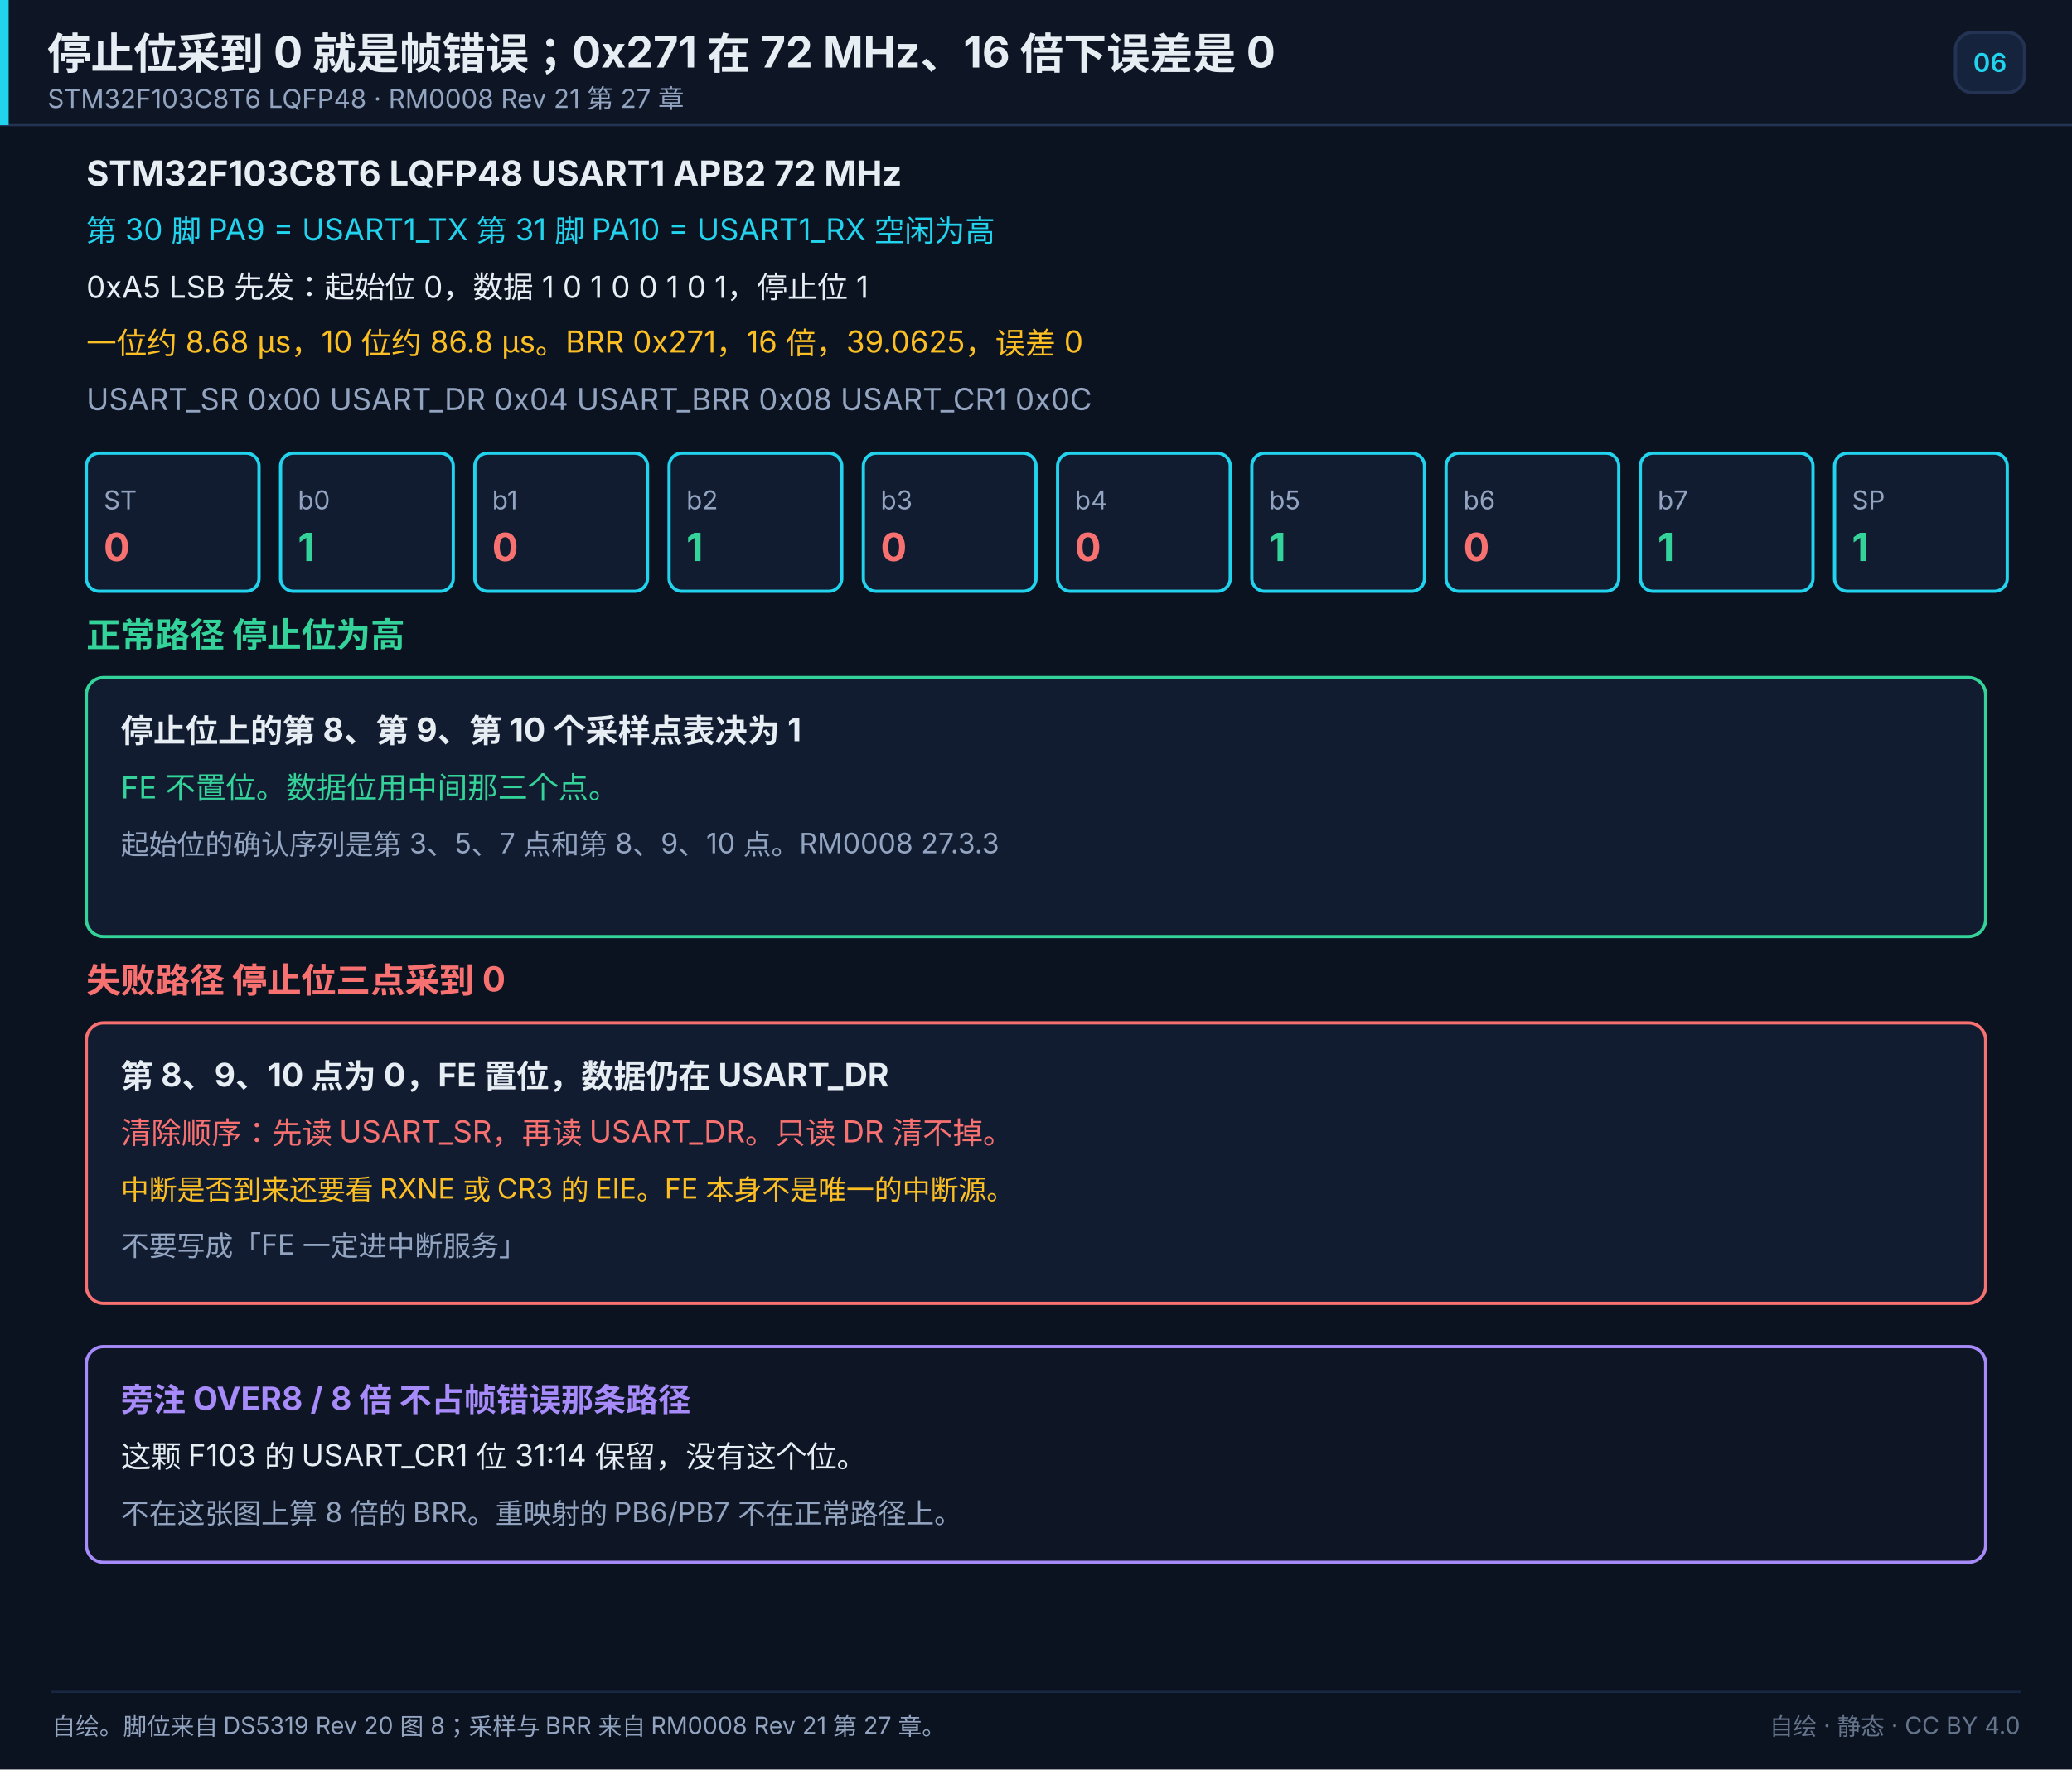
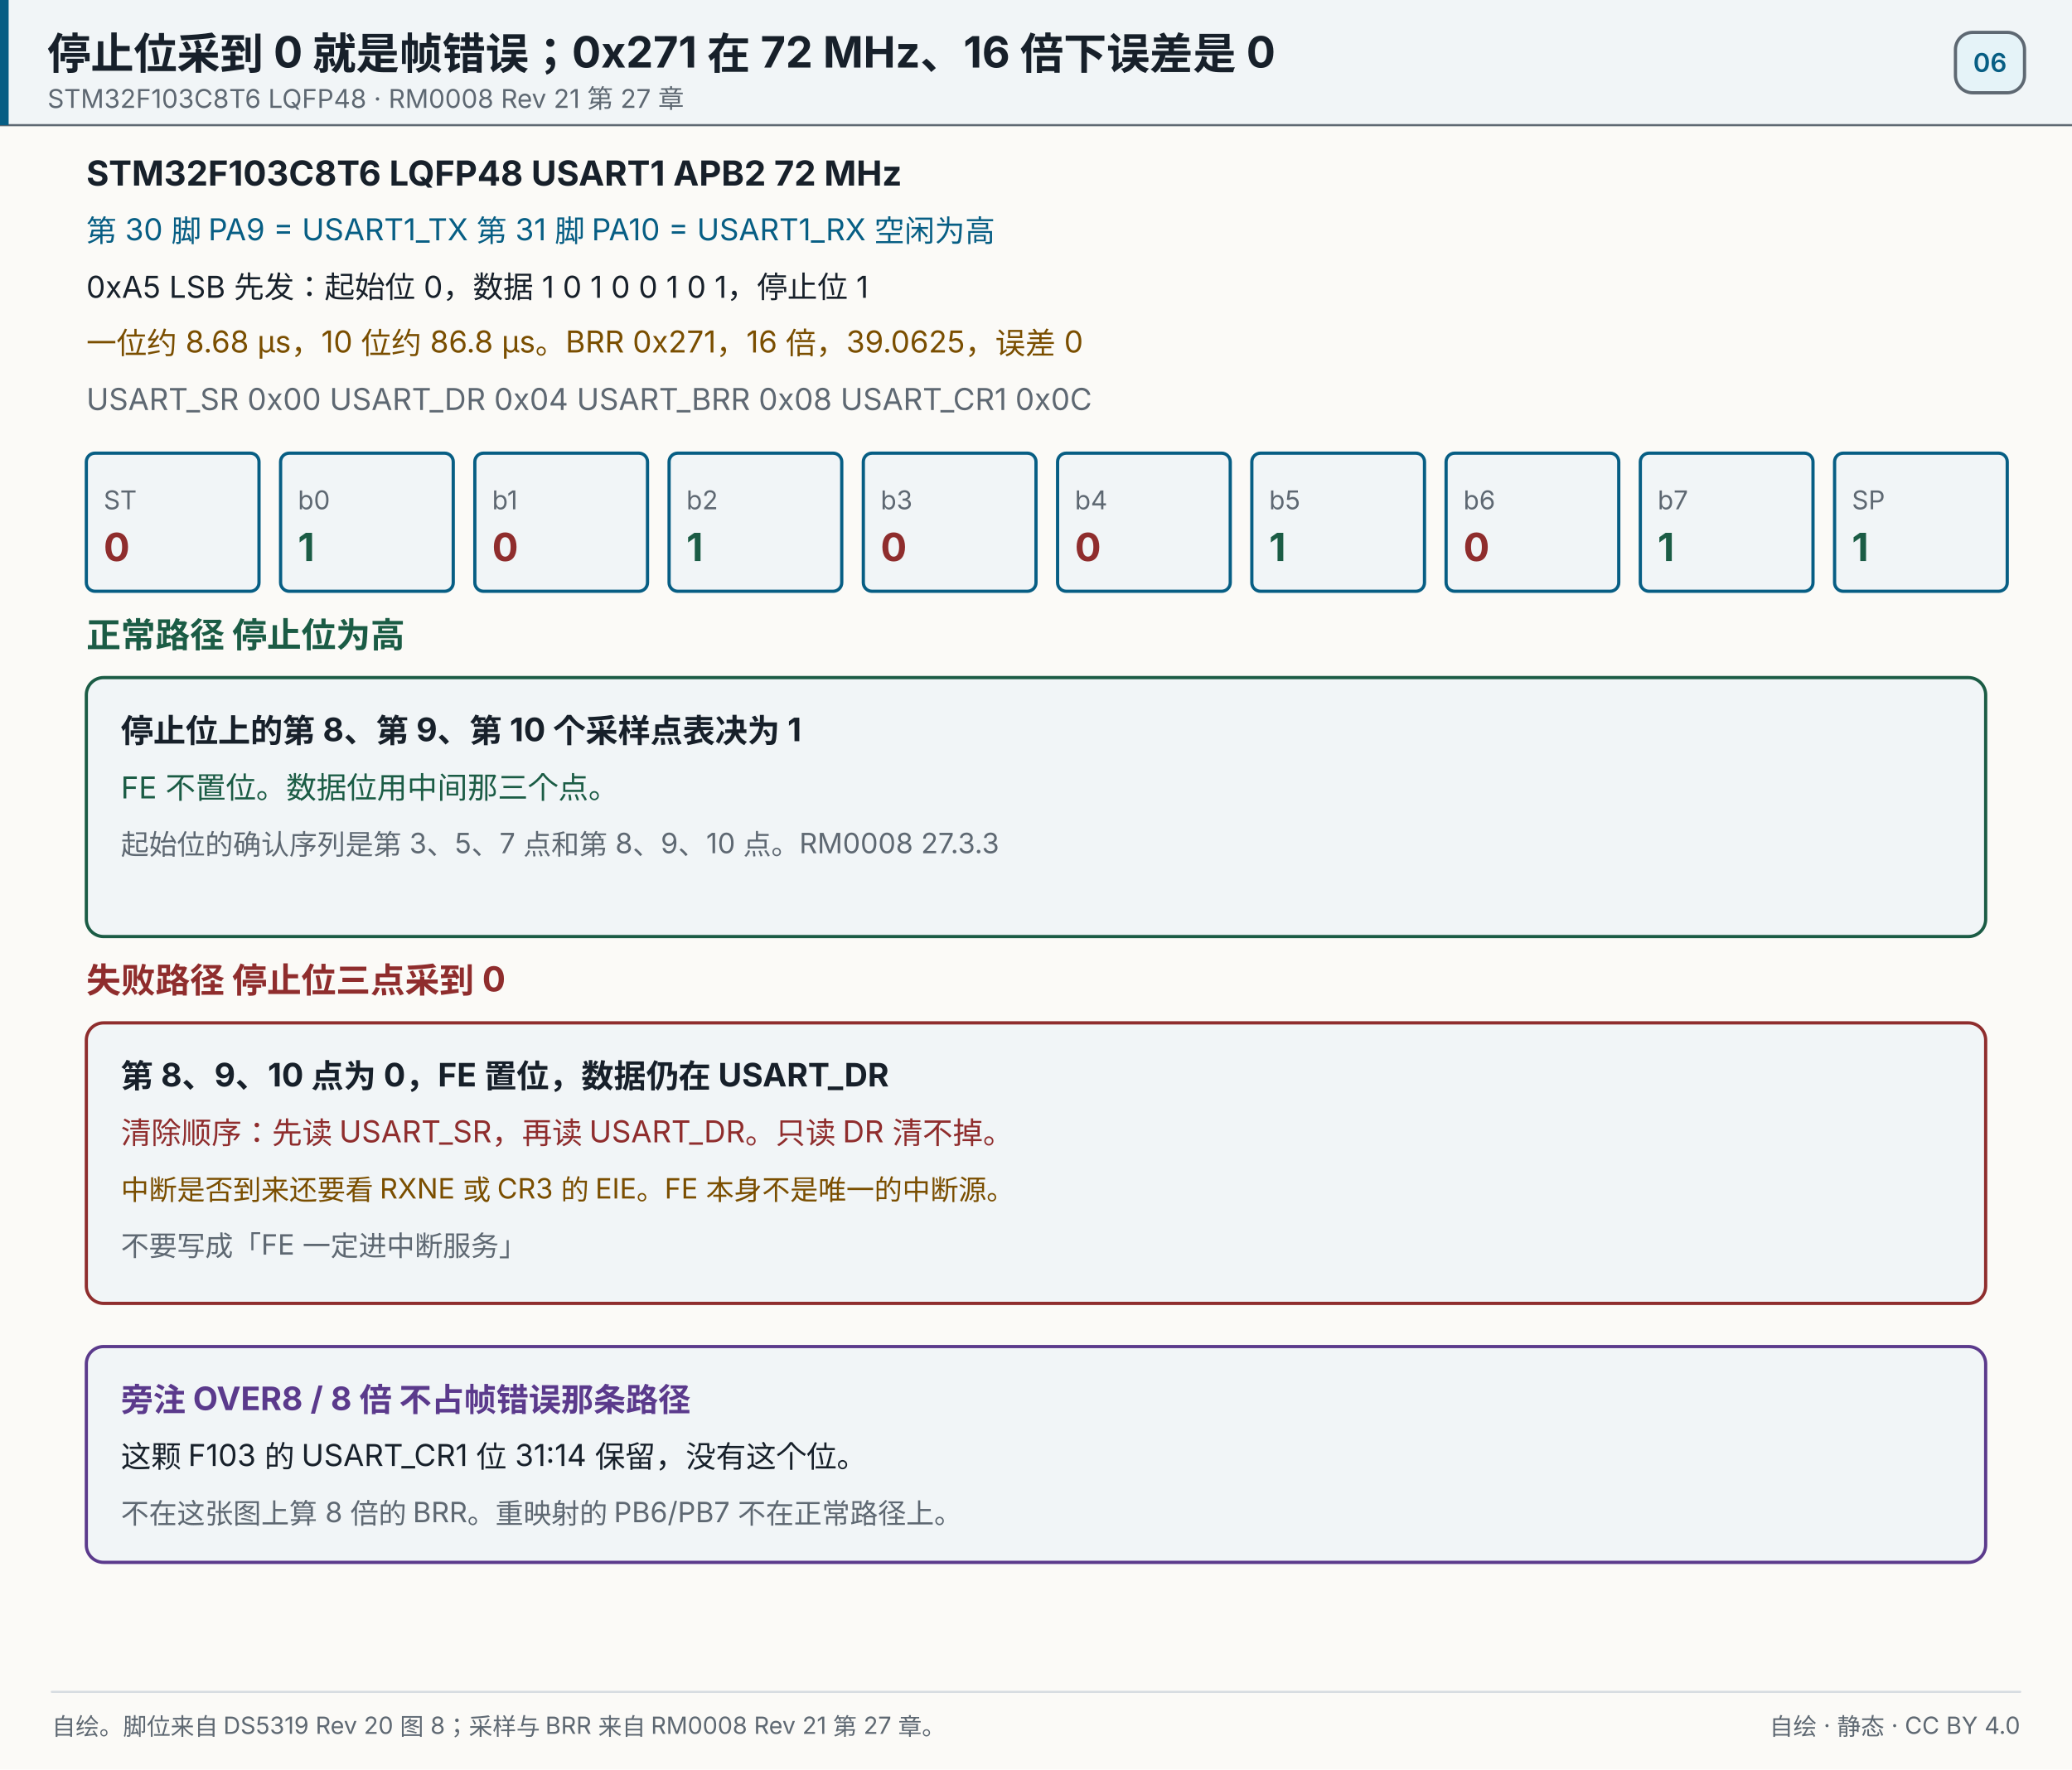
<svg xmlns="http://www.w3.org/2000/svg" width="960" height="820" viewBox="0 0 960 820" role="img" aria-label="停止位采到 0 就是帧错误；0x271 在 72 MHz、16 倍下误差是 0">
-   <rect x="0" y="0" width="960" height="820" fill="#0b1220" />
-   <rect x="0" y="0" width="960" height="58" fill="#0e1626" opacity="1" />
-   <line x1="0" y1="58" x2="960" y2="58" stroke="#243354" stroke-width="1" stroke-linecap="round" opacity="1" />
-   <rect x="0" y="0" width="4" height="58" fill="#22d3ee" opacity="1" />
-   <text x="22" y="32" font-size="20" fill="#e6edf3" text-anchor="start" opacity="1" font-family="'PingFang SC','Hiragino Sans GB','Microsoft YaHei',system-ui,-apple-system,'Segoe UI',sans-serif" font-weight="700">停止位采到 0 就是帧错误；0x271 在 72 MHz、16 倍下误差是 0</text>
-   <text x="22" y="50" font-size="12" fill="#93a4c0" text-anchor="start" opacity="1" font-family="'PingFang SC','Hiragino Sans GB','Microsoft YaHei',system-ui,-apple-system,'Segoe UI',sans-serif">STM32F103C8T6 LQFP48 · RM0008 Rev 21 第 27 章</text>
-   <rect x="906" y="15" width="32" height="28" fill="#16233c" opacity="1" rx="8" stroke="#243354" stroke-width="1.5" />
-   <text x="922" y="33.32" font-size="12" fill="#22d3ee" text-anchor="middle" opacity="1" font-family="'PingFang SC','Hiragino Sans GB','Microsoft YaHei',system-ui,-apple-system,'Segoe UI',sans-serif" font-weight="600">06</text>
-   <text x="40" y="86" font-size="16" fill="#e6edf3" text-anchor="start" opacity="1" font-family="'PingFang SC','Hiragino Sans GB','Microsoft YaHei',system-ui,-apple-system,'Segoe UI',sans-serif" font-weight="700">STM32F103C8T6  LQFP48  USART1  APB2  72 MHz</text>
-   <text x="40" y="112" font-size="14" fill="#22d3ee" text-anchor="start" opacity="1" font-family="'PingFang SC','Hiragino Sans GB','Microsoft YaHei',system-ui,-apple-system,'Segoe UI',sans-serif">第 30 脚 PA9 = USART1_TX     第 31 脚 PA10 = USART1_RX     空闲为高</text>
-   <text x="40" y="138" font-size="14" fill="#e6edf3" text-anchor="start" opacity="1" font-family="'PingFang SC','Hiragino Sans GB','Microsoft YaHei',system-ui,-apple-system,'Segoe UI',sans-serif">0xA5  LSB 先发：起始位 0，数据 1 0 1 0 0 1 0 1，停止位 1</text>
-   <text x="40" y="164" font-size="14" fill="#fbbf24" text-anchor="start" opacity="1" font-family="'PingFang SC','Hiragino Sans GB','Microsoft YaHei',system-ui,-apple-system,'Segoe UI',sans-serif">一位约 8.68 µs，10 位约 86.8 µs。BRR 0x271，16 倍，39.0625，误差 0</text>
-   <text x="40" y="190" font-size="14" fill="#93a4c0" text-anchor="start" opacity="1" font-family="'PingFang SC','Hiragino Sans GB','Microsoft YaHei',system-ui,-apple-system,'Segoe UI',sans-serif">USART_SR 0x00    USART_DR 0x04    USART_BRR 0x08    USART_CR1 0x0C</text>
-   <rect x="40" y="210" width="80" height="64" fill="#111c31" opacity="1" rx="6" stroke="#22d3ee" stroke-width="1.5" />
-   <text x="48" y="236" font-size="12" fill="#93a4c0" text-anchor="start" opacity="1" font-family="'PingFang SC','Hiragino Sans GB','Microsoft YaHei',system-ui,-apple-system,'Segoe UI',sans-serif">ST</text>
-   <text x="48" y="260" font-size="18" fill="#f87171" text-anchor="start" opacity="1" font-family="'PingFang SC','Hiragino Sans GB','Microsoft YaHei',system-ui,-apple-system,'Segoe UI',sans-serif" font-weight="700">0</text>
-   <rect x="130" y="210" width="80" height="64" fill="#111c31" opacity="1" rx="6" stroke="#22d3ee" stroke-width="1.5" />
-   <text x="138" y="236" font-size="12" fill="#93a4c0" text-anchor="start" opacity="1" font-family="'PingFang SC','Hiragino Sans GB','Microsoft YaHei',system-ui,-apple-system,'Segoe UI',sans-serif">b0</text>
-   <text x="138" y="260" font-size="18" fill="#34d399" text-anchor="start" opacity="1" font-family="'PingFang SC','Hiragino Sans GB','Microsoft YaHei',system-ui,-apple-system,'Segoe UI',sans-serif" font-weight="700">1</text>
-   <rect x="220" y="210" width="80" height="64" fill="#111c31" opacity="1" rx="6" stroke="#22d3ee" stroke-width="1.5" />
-   <text x="228" y="236" font-size="12" fill="#93a4c0" text-anchor="start" opacity="1" font-family="'PingFang SC','Hiragino Sans GB','Microsoft YaHei',system-ui,-apple-system,'Segoe UI',sans-serif">b1</text>
-   <text x="228" y="260" font-size="18" fill="#f87171" text-anchor="start" opacity="1" font-family="'PingFang SC','Hiragino Sans GB','Microsoft YaHei',system-ui,-apple-system,'Segoe UI',sans-serif" font-weight="700">0</text>
-   <rect x="310" y="210" width="80" height="64" fill="#111c31" opacity="1" rx="6" stroke="#22d3ee" stroke-width="1.5" />
-   <text x="318" y="236" font-size="12" fill="#93a4c0" text-anchor="start" opacity="1" font-family="'PingFang SC','Hiragino Sans GB','Microsoft YaHei',system-ui,-apple-system,'Segoe UI',sans-serif">b2</text>
-   <text x="318" y="260" font-size="18" fill="#34d399" text-anchor="start" opacity="1" font-family="'PingFang SC','Hiragino Sans GB','Microsoft YaHei',system-ui,-apple-system,'Segoe UI',sans-serif" font-weight="700">1</text>
-   <rect x="400" y="210" width="80" height="64" fill="#111c31" opacity="1" rx="6" stroke="#22d3ee" stroke-width="1.5" />
-   <text x="408" y="236" font-size="12" fill="#93a4c0" text-anchor="start" opacity="1" font-family="'PingFang SC','Hiragino Sans GB','Microsoft YaHei',system-ui,-apple-system,'Segoe UI',sans-serif">b3</text>
-   <text x="408" y="260" font-size="18" fill="#f87171" text-anchor="start" opacity="1" font-family="'PingFang SC','Hiragino Sans GB','Microsoft YaHei',system-ui,-apple-system,'Segoe UI',sans-serif" font-weight="700">0</text>
-   <rect x="490" y="210" width="80" height="64" fill="#111c31" opacity="1" rx="6" stroke="#22d3ee" stroke-width="1.5" />
-   <text x="498" y="236" font-size="12" fill="#93a4c0" text-anchor="start" opacity="1" font-family="'PingFang SC','Hiragino Sans GB','Microsoft YaHei',system-ui,-apple-system,'Segoe UI',sans-serif">b4</text>
-   <text x="498" y="260" font-size="18" fill="#f87171" text-anchor="start" opacity="1" font-family="'PingFang SC','Hiragino Sans GB','Microsoft YaHei',system-ui,-apple-system,'Segoe UI',sans-serif" font-weight="700">0</text>
-   <rect x="580" y="210" width="80" height="64" fill="#111c31" opacity="1" rx="6" stroke="#22d3ee" stroke-width="1.5" />
-   <text x="588" y="236" font-size="12" fill="#93a4c0" text-anchor="start" opacity="1" font-family="'PingFang SC','Hiragino Sans GB','Microsoft YaHei',system-ui,-apple-system,'Segoe UI',sans-serif">b5</text>
-   <text x="588" y="260" font-size="18" fill="#34d399" text-anchor="start" opacity="1" font-family="'PingFang SC','Hiragino Sans GB','Microsoft YaHei',system-ui,-apple-system,'Segoe UI',sans-serif" font-weight="700">1</text>
-   <rect x="670" y="210" width="80" height="64" fill="#111c31" opacity="1" rx="6" stroke="#22d3ee" stroke-width="1.5" />
-   <text x="678" y="236" font-size="12" fill="#93a4c0" text-anchor="start" opacity="1" font-family="'PingFang SC','Hiragino Sans GB','Microsoft YaHei',system-ui,-apple-system,'Segoe UI',sans-serif">b6</text>
-   <text x="678" y="260" font-size="18" fill="#f87171" text-anchor="start" opacity="1" font-family="'PingFang SC','Hiragino Sans GB','Microsoft YaHei',system-ui,-apple-system,'Segoe UI',sans-serif" font-weight="700">0</text>
-   <rect x="760" y="210" width="80" height="64" fill="#111c31" opacity="1" rx="6" stroke="#22d3ee" stroke-width="1.5" />
-   <text x="768" y="236" font-size="12" fill="#93a4c0" text-anchor="start" opacity="1" font-family="'PingFang SC','Hiragino Sans GB','Microsoft YaHei',system-ui,-apple-system,'Segoe UI',sans-serif">b7</text>
-   <text x="768" y="260" font-size="18" fill="#34d399" text-anchor="start" opacity="1" font-family="'PingFang SC','Hiragino Sans GB','Microsoft YaHei',system-ui,-apple-system,'Segoe UI',sans-serif" font-weight="700">1</text>
-   <rect x="850" y="210" width="80" height="64" fill="#111c31" opacity="1" rx="6" stroke="#22d3ee" stroke-width="1.5" />
-   <text x="858" y="236" font-size="12" fill="#93a4c0" text-anchor="start" opacity="1" font-family="'PingFang SC','Hiragino Sans GB','Microsoft YaHei',system-ui,-apple-system,'Segoe UI',sans-serif">SP</text>
-   <text x="858" y="260" font-size="18" fill="#34d399" text-anchor="start" opacity="1" font-family="'PingFang SC','Hiragino Sans GB','Microsoft YaHei',system-ui,-apple-system,'Segoe UI',sans-serif" font-weight="700">1</text>
-   <text x="40" y="300" font-size="16" fill="#34d399" text-anchor="start" opacity="1" font-family="'PingFang SC','Hiragino Sans GB','Microsoft YaHei',system-ui,-apple-system,'Segoe UI',sans-serif" font-weight="700">正常路径  停止位为高</text>
-   <rect x="40" y="314" width="880" height="120" fill="#111c31" opacity="1" rx="8" stroke="#34d399" stroke-width="1.5" />
-   <text x="56" y="344" font-size="15" fill="#e6edf3" text-anchor="start" opacity="1" font-family="'PingFang SC','Hiragino Sans GB','Microsoft YaHei',system-ui,-apple-system,'Segoe UI',sans-serif" font-weight="700">停止位上的第 8、第 9、第 10 个采样点表决为 1</text>
-   <text x="56" y="370" font-size="14" fill="#34d399" text-anchor="start" opacity="1" font-family="'PingFang SC','Hiragino Sans GB','Microsoft YaHei',system-ui,-apple-system,'Segoe UI',sans-serif">FE 不置位。数据位用中间那三个点。</text>
-   <text x="56" y="396" font-size="13" fill="#93a4c0" text-anchor="start" opacity="1" font-family="'PingFang SC','Hiragino Sans GB','Microsoft YaHei',system-ui,-apple-system,'Segoe UI',sans-serif">起始位的确认序列是第 3、5、7 点和第 8、9、10 点。RM0008 27.3.3</text>
-   <text x="40" y="460" font-size="16" fill="#f87171" text-anchor="start" opacity="1" font-family="'PingFang SC','Hiragino Sans GB','Microsoft YaHei',system-ui,-apple-system,'Segoe UI',sans-serif" font-weight="700">失败路径  停止位三点采到 0</text>
-   <rect x="40" y="474" width="880" height="130" fill="#111c31" opacity="1" rx="8" stroke="#f87171" stroke-width="1.5" />
-   <text x="56" y="504" font-size="15" fill="#e6edf3" text-anchor="start" opacity="1" font-family="'PingFang SC','Hiragino Sans GB','Microsoft YaHei',system-ui,-apple-system,'Segoe UI',sans-serif" font-weight="700">第 8、9、10 点为 0，FE 置位，数据仍在 USART_DR</text>
-   <text x="56" y="530" font-size="14" fill="#f87171" text-anchor="start" opacity="1" font-family="'PingFang SC','Hiragino Sans GB','Microsoft YaHei',system-ui,-apple-system,'Segoe UI',sans-serif">清除顺序：先读 USART_SR，再读 USART_DR。只读 DR 清不掉。</text>
-   <text x="56" y="556" font-size="13" fill="#fbbf24" text-anchor="start" opacity="1" font-family="'PingFang SC','Hiragino Sans GB','Microsoft YaHei',system-ui,-apple-system,'Segoe UI',sans-serif">中断是否到来还要看 RXNE 或 CR3 的 EIE。FE 本身不是唯一的中断源。</text>
-   <text x="56" y="582" font-size="13" fill="#93a4c0" text-anchor="start" opacity="1" font-family="'PingFang SC','Hiragino Sans GB','Microsoft YaHei',system-ui,-apple-system,'Segoe UI',sans-serif">不要写成「FE 一定进中断服务」</text>
-   <rect x="40" y="624" width="880" height="100" fill="#0e1626" opacity="1" rx="8" stroke="#a78bfa" stroke-width="1.5" />
-   <text x="56" y="654" font-size="15" fill="#a78bfa" text-anchor="start" opacity="1" font-family="'PingFang SC','Hiragino Sans GB','Microsoft YaHei',system-ui,-apple-system,'Segoe UI',sans-serif" font-weight="700">旁注  OVER8 / 8 倍  不占帧错误那条路径</text>
-   <text x="56" y="680" font-size="14" fill="#e6edf3" text-anchor="start" opacity="1" font-family="'PingFang SC','Hiragino Sans GB','Microsoft YaHei',system-ui,-apple-system,'Segoe UI',sans-serif">这颗 F103 的 USART_CR1 位 31:14 保留，没有这个位。</text>
-   <text x="56" y="706" font-size="13" fill="#93a4c0" text-anchor="start" opacity="1" font-family="'PingFang SC','Hiragino Sans GB','Microsoft YaHei',system-ui,-apple-system,'Segoe UI',sans-serif">不在这张图上算 8 倍的 BRR。重映射的 PB6/PB7 不在正常路径上。</text>
-   <line x1="24" y1="784" x2="936" y2="784" stroke="#1a2742" stroke-width="1" stroke-linecap="round" opacity="1" />
-   <text x="24" y="804" font-size="11" fill="#93a4c0" text-anchor="start" opacity="1" font-family="'PingFang SC','Hiragino Sans GB','Microsoft YaHei',system-ui,-apple-system,'Segoe UI',sans-serif">自绘。脚位来自 DS5319 Rev 20 图 8；采样与 BRR 来自 RM0008 Rev 21 第 27 章。</text>
-   <text x="936" y="804" font-size="11" fill="#64748b" text-anchor="end" opacity="1" font-family="'PingFang SC','Hiragino Sans GB','Microsoft YaHei',system-ui,-apple-system,'Segoe UI',sans-serif">自绘 · 静态 · CC BY 4.0</text>
+   <rect x="0" y="0" width="960" height="820" fill="#fbfaf7" />
+   <rect x="0" y="0" width="960" height="58" fill="#f1f5f7" opacity="1" />
+   <line x1="0" y1="58" x2="960" y2="58" stroke="#5e6872" stroke-width="1" stroke-linecap="round" opacity="1" />
+   <rect x="0" y="0" width="4" height="58" fill="#075e84" opacity="1" />
+   <text x="22" y="32" font-size="20" fill="#17202a" text-anchor="start" opacity="1" font-family="'PingFang SC','Hiragino Sans GB','Microsoft YaHei',system-ui,-apple-system,'Segoe UI',sans-serif" font-weight="700">停止位采到 0 就是帧错误；0x271 在 72 MHz、16 倍下误差是 0</text>
+   <text x="22" y="50" font-size="12" fill="#5e6872" text-anchor="start" opacity="1" font-family="'PingFang SC','Hiragino Sans GB','Microsoft YaHei',system-ui,-apple-system,'Segoe UI',sans-serif">STM32F103C8T6 LQFP48 · RM0008 Rev 21 第 27 章</text>
+   <rect x="906" y="15" width="32" height="28" fill="#e5f3f8" opacity="1" rx="8" stroke="#5e6872" stroke-width="1.5" />
+   <text x="922" y="33.32" font-size="12" fill="#075e84" text-anchor="middle" opacity="1" font-family="'PingFang SC','Hiragino Sans GB','Microsoft YaHei',system-ui,-apple-system,'Segoe UI',sans-serif" font-weight="600">06</text>
+   <text x="40" y="86" font-size="16" fill="#17202a" text-anchor="start" opacity="1" font-family="'PingFang SC','Hiragino Sans GB','Microsoft YaHei',system-ui,-apple-system,'Segoe UI',sans-serif" font-weight="700">STM32F103C8T6  LQFP48  USART1  APB2  72 MHz</text>
+   <text x="40" y="112" font-size="14" fill="#075e84" text-anchor="start" opacity="1" font-family="'PingFang SC','Hiragino Sans GB','Microsoft YaHei',system-ui,-apple-system,'Segoe UI',sans-serif">第 30 脚 PA9 = USART1_TX     第 31 脚 PA10 = USART1_RX     空闲为高</text>
+   <text x="40" y="138" font-size="14" fill="#17202a" text-anchor="start" opacity="1" font-family="'PingFang SC','Hiragino Sans GB','Microsoft YaHei',system-ui,-apple-system,'Segoe UI',sans-serif">0xA5  LSB 先发：起始位 0，数据 1 0 1 0 0 1 0 1，停止位 1</text>
+   <text x="40" y="164" font-size="14" fill="#7a4e00" text-anchor="start" opacity="1" font-family="'PingFang SC','Hiragino Sans GB','Microsoft YaHei',system-ui,-apple-system,'Segoe UI',sans-serif">一位约 8.68 µs，10 位约 86.8 µs。BRR 0x271，16 倍，39.0625，误差 0</text>
+   <text x="40" y="190" font-size="14" fill="#5e6872" text-anchor="start" opacity="1" font-family="'PingFang SC','Hiragino Sans GB','Microsoft YaHei',system-ui,-apple-system,'Segoe UI',sans-serif">USART_SR 0x00    USART_DR 0x04    USART_BRR 0x08    USART_CR1 0x0C</text>
+   <rect x="40" y="210" width="80" height="64" fill="#f1f5f7" opacity="1" rx="4" stroke="#075e84" stroke-width="1.5" />
+   <text x="48" y="236" font-size="12" fill="#5e6872" text-anchor="start" opacity="1" font-family="'PingFang SC','Hiragino Sans GB','Microsoft YaHei',system-ui,-apple-system,'Segoe UI',sans-serif">ST</text>
+   <text x="48" y="260" font-size="18" fill="#8f2d2d" text-anchor="start" opacity="1" font-family="'PingFang SC','Hiragino Sans GB','Microsoft YaHei',system-ui,-apple-system,'Segoe UI',sans-serif" font-weight="700">0</text>
+   <rect x="130" y="210" width="80" height="64" fill="#f1f5f7" opacity="1" rx="4" stroke="#075e84" stroke-width="1.5" />
+   <text x="138" y="236" font-size="12" fill="#5e6872" text-anchor="start" opacity="1" font-family="'PingFang SC','Hiragino Sans GB','Microsoft YaHei',system-ui,-apple-system,'Segoe UI',sans-serif">b0</text>
+   <text x="138" y="260" font-size="18" fill="#1b5c45" text-anchor="start" opacity="1" font-family="'PingFang SC','Hiragino Sans GB','Microsoft YaHei',system-ui,-apple-system,'Segoe UI',sans-serif" font-weight="700">1</text>
+   <rect x="220" y="210" width="80" height="64" fill="#f1f5f7" opacity="1" rx="4" stroke="#075e84" stroke-width="1.5" />
+   <text x="228" y="236" font-size="12" fill="#5e6872" text-anchor="start" opacity="1" font-family="'PingFang SC','Hiragino Sans GB','Microsoft YaHei',system-ui,-apple-system,'Segoe UI',sans-serif">b1</text>
+   <text x="228" y="260" font-size="18" fill="#8f2d2d" text-anchor="start" opacity="1" font-family="'PingFang SC','Hiragino Sans GB','Microsoft YaHei',system-ui,-apple-system,'Segoe UI',sans-serif" font-weight="700">0</text>
+   <rect x="310" y="210" width="80" height="64" fill="#f1f5f7" opacity="1" rx="4" stroke="#075e84" stroke-width="1.5" />
+   <text x="318" y="236" font-size="12" fill="#5e6872" text-anchor="start" opacity="1" font-family="'PingFang SC','Hiragino Sans GB','Microsoft YaHei',system-ui,-apple-system,'Segoe UI',sans-serif">b2</text>
+   <text x="318" y="260" font-size="18" fill="#1b5c45" text-anchor="start" opacity="1" font-family="'PingFang SC','Hiragino Sans GB','Microsoft YaHei',system-ui,-apple-system,'Segoe UI',sans-serif" font-weight="700">1</text>
+   <rect x="400" y="210" width="80" height="64" fill="#f1f5f7" opacity="1" rx="4" stroke="#075e84" stroke-width="1.5" />
+   <text x="408" y="236" font-size="12" fill="#5e6872" text-anchor="start" opacity="1" font-family="'PingFang SC','Hiragino Sans GB','Microsoft YaHei',system-ui,-apple-system,'Segoe UI',sans-serif">b3</text>
+   <text x="408" y="260" font-size="18" fill="#8f2d2d" text-anchor="start" opacity="1" font-family="'PingFang SC','Hiragino Sans GB','Microsoft YaHei',system-ui,-apple-system,'Segoe UI',sans-serif" font-weight="700">0</text>
+   <rect x="490" y="210" width="80" height="64" fill="#f1f5f7" opacity="1" rx="4" stroke="#075e84" stroke-width="1.5" />
+   <text x="498" y="236" font-size="12" fill="#5e6872" text-anchor="start" opacity="1" font-family="'PingFang SC','Hiragino Sans GB','Microsoft YaHei',system-ui,-apple-system,'Segoe UI',sans-serif">b4</text>
+   <text x="498" y="260" font-size="18" fill="#8f2d2d" text-anchor="start" opacity="1" font-family="'PingFang SC','Hiragino Sans GB','Microsoft YaHei',system-ui,-apple-system,'Segoe UI',sans-serif" font-weight="700">0</text>
+   <rect x="580" y="210" width="80" height="64" fill="#f1f5f7" opacity="1" rx="4" stroke="#075e84" stroke-width="1.5" />
+   <text x="588" y="236" font-size="12" fill="#5e6872" text-anchor="start" opacity="1" font-family="'PingFang SC','Hiragino Sans GB','Microsoft YaHei',system-ui,-apple-system,'Segoe UI',sans-serif">b5</text>
+   <text x="588" y="260" font-size="18" fill="#1b5c45" text-anchor="start" opacity="1" font-family="'PingFang SC','Hiragino Sans GB','Microsoft YaHei',system-ui,-apple-system,'Segoe UI',sans-serif" font-weight="700">1</text>
+   <rect x="670" y="210" width="80" height="64" fill="#f1f5f7" opacity="1" rx="4" stroke="#075e84" stroke-width="1.5" />
+   <text x="678" y="236" font-size="12" fill="#5e6872" text-anchor="start" opacity="1" font-family="'PingFang SC','Hiragino Sans GB','Microsoft YaHei',system-ui,-apple-system,'Segoe UI',sans-serif">b6</text>
+   <text x="678" y="260" font-size="18" fill="#8f2d2d" text-anchor="start" opacity="1" font-family="'PingFang SC','Hiragino Sans GB','Microsoft YaHei',system-ui,-apple-system,'Segoe UI',sans-serif" font-weight="700">0</text>
+   <rect x="760" y="210" width="80" height="64" fill="#f1f5f7" opacity="1" rx="4" stroke="#075e84" stroke-width="1.5" />
+   <text x="768" y="236" font-size="12" fill="#5e6872" text-anchor="start" opacity="1" font-family="'PingFang SC','Hiragino Sans GB','Microsoft YaHei',system-ui,-apple-system,'Segoe UI',sans-serif">b7</text>
+   <text x="768" y="260" font-size="18" fill="#1b5c45" text-anchor="start" opacity="1" font-family="'PingFang SC','Hiragino Sans GB','Microsoft YaHei',system-ui,-apple-system,'Segoe UI',sans-serif" font-weight="700">1</text>
+   <rect x="850" y="210" width="80" height="64" fill="#f1f5f7" opacity="1" rx="4" stroke="#075e84" stroke-width="1.5" />
+   <text x="858" y="236" font-size="12" fill="#5e6872" text-anchor="start" opacity="1" font-family="'PingFang SC','Hiragino Sans GB','Microsoft YaHei',system-ui,-apple-system,'Segoe UI',sans-serif">SP</text>
+   <text x="858" y="260" font-size="18" fill="#1b5c45" text-anchor="start" opacity="1" font-family="'PingFang SC','Hiragino Sans GB','Microsoft YaHei',system-ui,-apple-system,'Segoe UI',sans-serif" font-weight="700">1</text>
+   <text x="40" y="300" font-size="16" fill="#1b5c45" text-anchor="start" opacity="1" font-family="'PingFang SC','Hiragino Sans GB','Microsoft YaHei',system-ui,-apple-system,'Segoe UI',sans-serif" font-weight="700">正常路径  停止位为高</text>
+   <rect x="40" y="314" width="880" height="120" fill="#f1f5f7" opacity="1" rx="8" stroke="#1b5c45" stroke-width="1.5" />
+   <text x="56" y="344" font-size="15" fill="#17202a" text-anchor="start" opacity="1" font-family="'PingFang SC','Hiragino Sans GB','Microsoft YaHei',system-ui,-apple-system,'Segoe UI',sans-serif" font-weight="700">停止位上的第 8、第 9、第 10 个采样点表决为 1</text>
+   <text x="56" y="370" font-size="14" fill="#1b5c45" text-anchor="start" opacity="1" font-family="'PingFang SC','Hiragino Sans GB','Microsoft YaHei',system-ui,-apple-system,'Segoe UI',sans-serif">FE 不置位。数据位用中间那三个点。</text>
+   <text x="56" y="396" font-size="13" fill="#5e6872" text-anchor="start" opacity="1" font-family="'PingFang SC','Hiragino Sans GB','Microsoft YaHei',system-ui,-apple-system,'Segoe UI',sans-serif">起始位的确认序列是第 3、5、7 点和第 8、9、10 点。RM0008 27.3.3</text>
+   <text x="40" y="460" font-size="16" fill="#8f2d2d" text-anchor="start" opacity="1" font-family="'PingFang SC','Hiragino Sans GB','Microsoft YaHei',system-ui,-apple-system,'Segoe UI',sans-serif" font-weight="700">失败路径  停止位三点采到 0</text>
+   <rect x="40" y="474" width="880" height="130" fill="#f1f5f7" opacity="1" rx="8" stroke="#8f2d2d" stroke-width="1.5" />
+   <text x="56" y="504" font-size="15" fill="#17202a" text-anchor="start" opacity="1" font-family="'PingFang SC','Hiragino Sans GB','Microsoft YaHei',system-ui,-apple-system,'Segoe UI',sans-serif" font-weight="700">第 8、9、10 点为 0，FE 置位，数据仍在 USART_DR</text>
+   <text x="56" y="530" font-size="14" fill="#8f2d2d" text-anchor="start" opacity="1" font-family="'PingFang SC','Hiragino Sans GB','Microsoft YaHei',system-ui,-apple-system,'Segoe UI',sans-serif">清除顺序：先读 USART_SR，再读 USART_DR。只读 DR 清不掉。</text>
+   <text x="56" y="556" font-size="13" fill="#7a4e00" text-anchor="start" opacity="1" font-family="'PingFang SC','Hiragino Sans GB','Microsoft YaHei',system-ui,-apple-system,'Segoe UI',sans-serif">中断是否到来还要看 RXNE 或 CR3 的 EIE。FE 本身不是唯一的中断源。</text>
+   <text x="56" y="582" font-size="13" fill="#5e6872" text-anchor="start" opacity="1" font-family="'PingFang SC','Hiragino Sans GB','Microsoft YaHei',system-ui,-apple-system,'Segoe UI',sans-serif">不要写成「FE 一定进中断服务」</text>
+   <rect x="40" y="624" width="880" height="100" fill="#f1f5f7" opacity="1" rx="8" stroke="#5b3a8c" stroke-width="1.5" />
+   <text x="56" y="654" font-size="15" fill="#5b3a8c" text-anchor="start" opacity="1" font-family="'PingFang SC','Hiragino Sans GB','Microsoft YaHei',system-ui,-apple-system,'Segoe UI',sans-serif" font-weight="700">旁注  OVER8 / 8 倍  不占帧错误那条路径</text>
+   <text x="56" y="680" font-size="14" fill="#17202a" text-anchor="start" opacity="1" font-family="'PingFang SC','Hiragino Sans GB','Microsoft YaHei',system-ui,-apple-system,'Segoe UI',sans-serif">这颗 F103 的 USART_CR1 位 31:14 保留，没有这个位。</text>
+   <text x="56" y="706" font-size="13" fill="#5e6872" text-anchor="start" opacity="1" font-family="'PingFang SC','Hiragino Sans GB','Microsoft YaHei',system-ui,-apple-system,'Segoe UI',sans-serif">不在这张图上算 8 倍的 BRR。重映射的 PB6/PB7 不在正常路径上。</text>
+   <line x1="24" y1="784" x2="936" y2="784" stroke="#d7dce1" stroke-width="1" stroke-linecap="round" opacity="1" />
+   <text x="24" y="804" font-size="11" fill="#5e6872" text-anchor="start" opacity="1" font-family="'PingFang SC','Hiragino Sans GB','Microsoft YaHei',system-ui,-apple-system,'Segoe UI',sans-serif">自绘。脚位来自 DS5319 Rev 20 图 8；采样与 BRR 来自 RM0008 Rev 21 第 27 章。</text>
+   <text x="936" y="804" font-size="11" fill="#5e6872" text-anchor="end" opacity="1" font-family="'PingFang SC','Hiragino Sans GB','Microsoft YaHei',system-ui,-apple-system,'Segoe UI',sans-serif">自绘 · 静态 · CC BY 4.0</text>
</svg>
